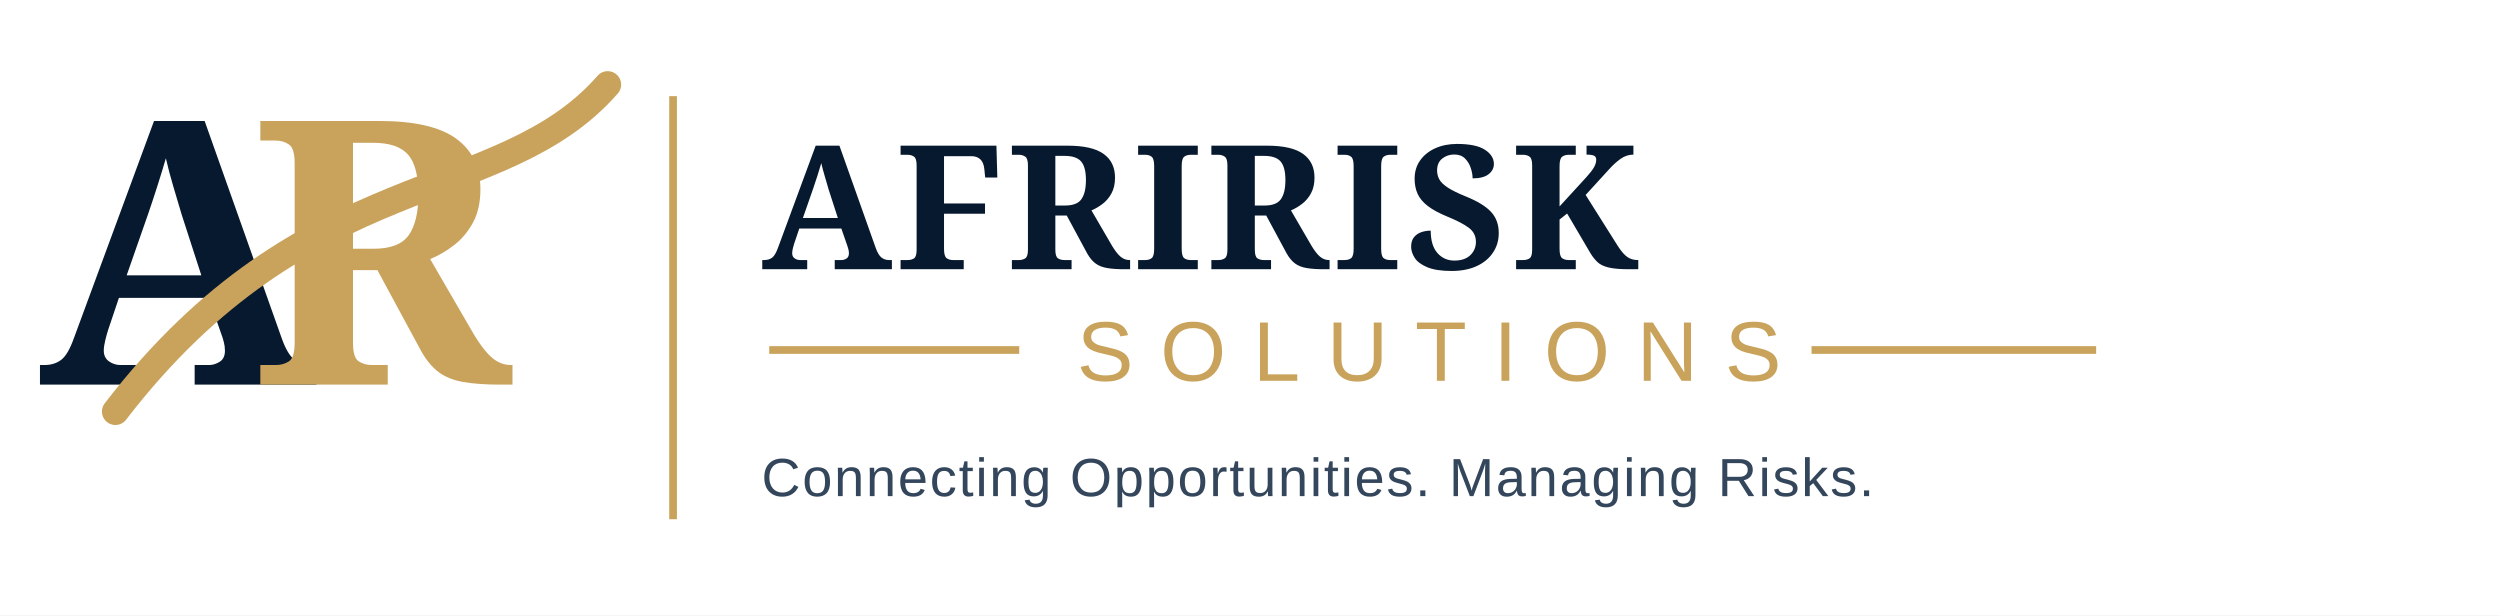
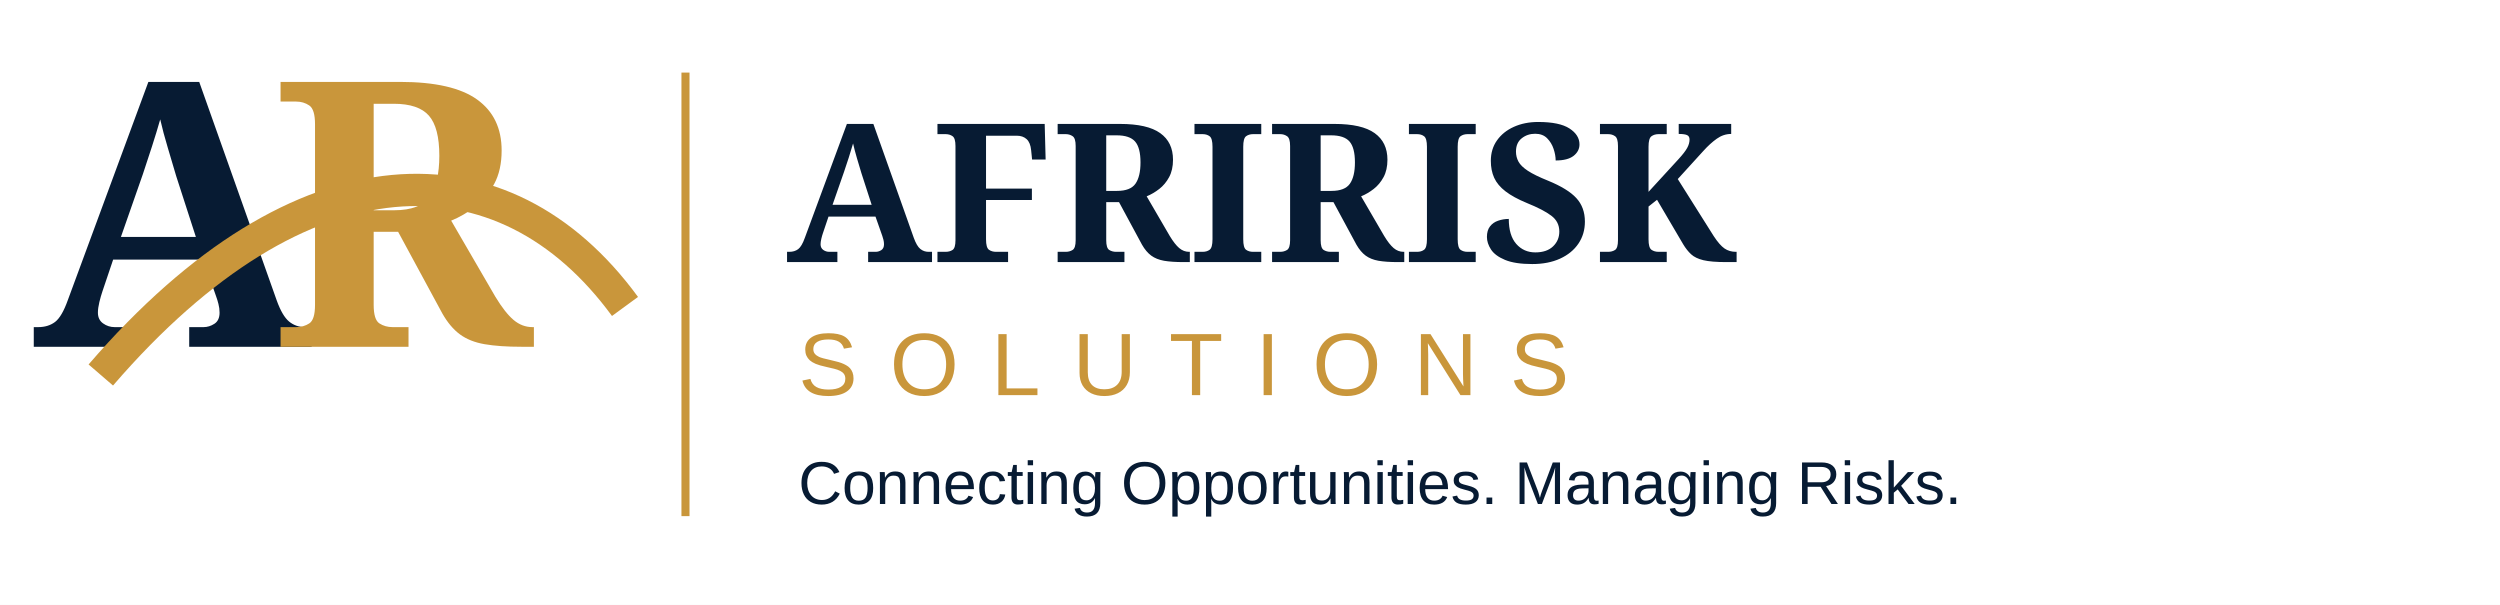
- <svg xmlns="http://www.w3.org/2000/svg" width="650" height="160" viewBox="0 0 650 160">
-   <rect width="650" height="160" fill="white" />
-   <g transform="translate(10 12)">
-     <text x="0" y="88" font-family="Georgia,serif" font-size="96" font-weight="700" fill="#07192f">A</text>
-     <text x="55" y="88" font-family="Georgia,serif" font-size="96" font-weight="700" fill="#c9a35b">R</text>
-     <path d="M20 95 C70 30, 120 42, 148 10" fill="none" stroke="#c9a35b" stroke-width="7" stroke-linecap="round" />
-   </g>
-   <line x1="175" y1="25" x2="175" y2="135" stroke="#c9a35b" stroke-width="2" />
-   <text x="198" y="70" font-family="Georgia,serif" font-size="45" font-weight="700" letter-spacing="1" fill="#07192f">AFRIRISK</text>
-   <line x1="200" y1="91" x2="265" y2="91" stroke="#c9a35b" stroke-width="2" />
-   <text x="280" y="99" font-family="Arial,sans-serif" font-size="22" letter-spacing="7" fill="#c9a35b">SOLUTIONS</text>
-   <line x1="471" y1="91" x2="545" y2="91" stroke="#c9a35b" stroke-width="2" />
-   <text x="198" y="129" font-family="Arial,sans-serif" font-size="14" letter-spacing=".5" fill="#34465b">Connecting Opportunities. Managing Risks.</text>
+ <svg xmlns="http://www.w3.org/2000/svg" viewBox="0 0 620 150">
+   <rect width="620" height="150" fill="white" />
+   <text x="8" y="86" font-family="Georgia,serif" font-size="92" font-weight="700" fill="#071b33">A</text>
+   <text x="67" y="86" font-family="Georgia,serif" font-size="92" font-weight="700" fill="#c9963b">R</text>
+   <path d="M25 93 C75 35,125 35,155 76" fill="none" stroke="#c9963b" stroke-width="8" />
+   <line x1="170" y1="18" x2="170" y2="128" stroke="#c9963b" stroke-width="2" />
+   <text x="195" y="65" font-family="Georgia,serif" font-size="48" font-weight="700" fill="#071b33">AFRIRISK</text>
+   <text x="198" y="98" font-family="Arial,sans-serif" font-size="22" letter-spacing="8" fill="#c9963b">SOLUTIONS</text>
+   <text x="198" y="125" font-family="Arial,sans-serif" font-size="15" fill="#071b33">Connecting Opportunities. Managing Risks.</text>
</svg>
